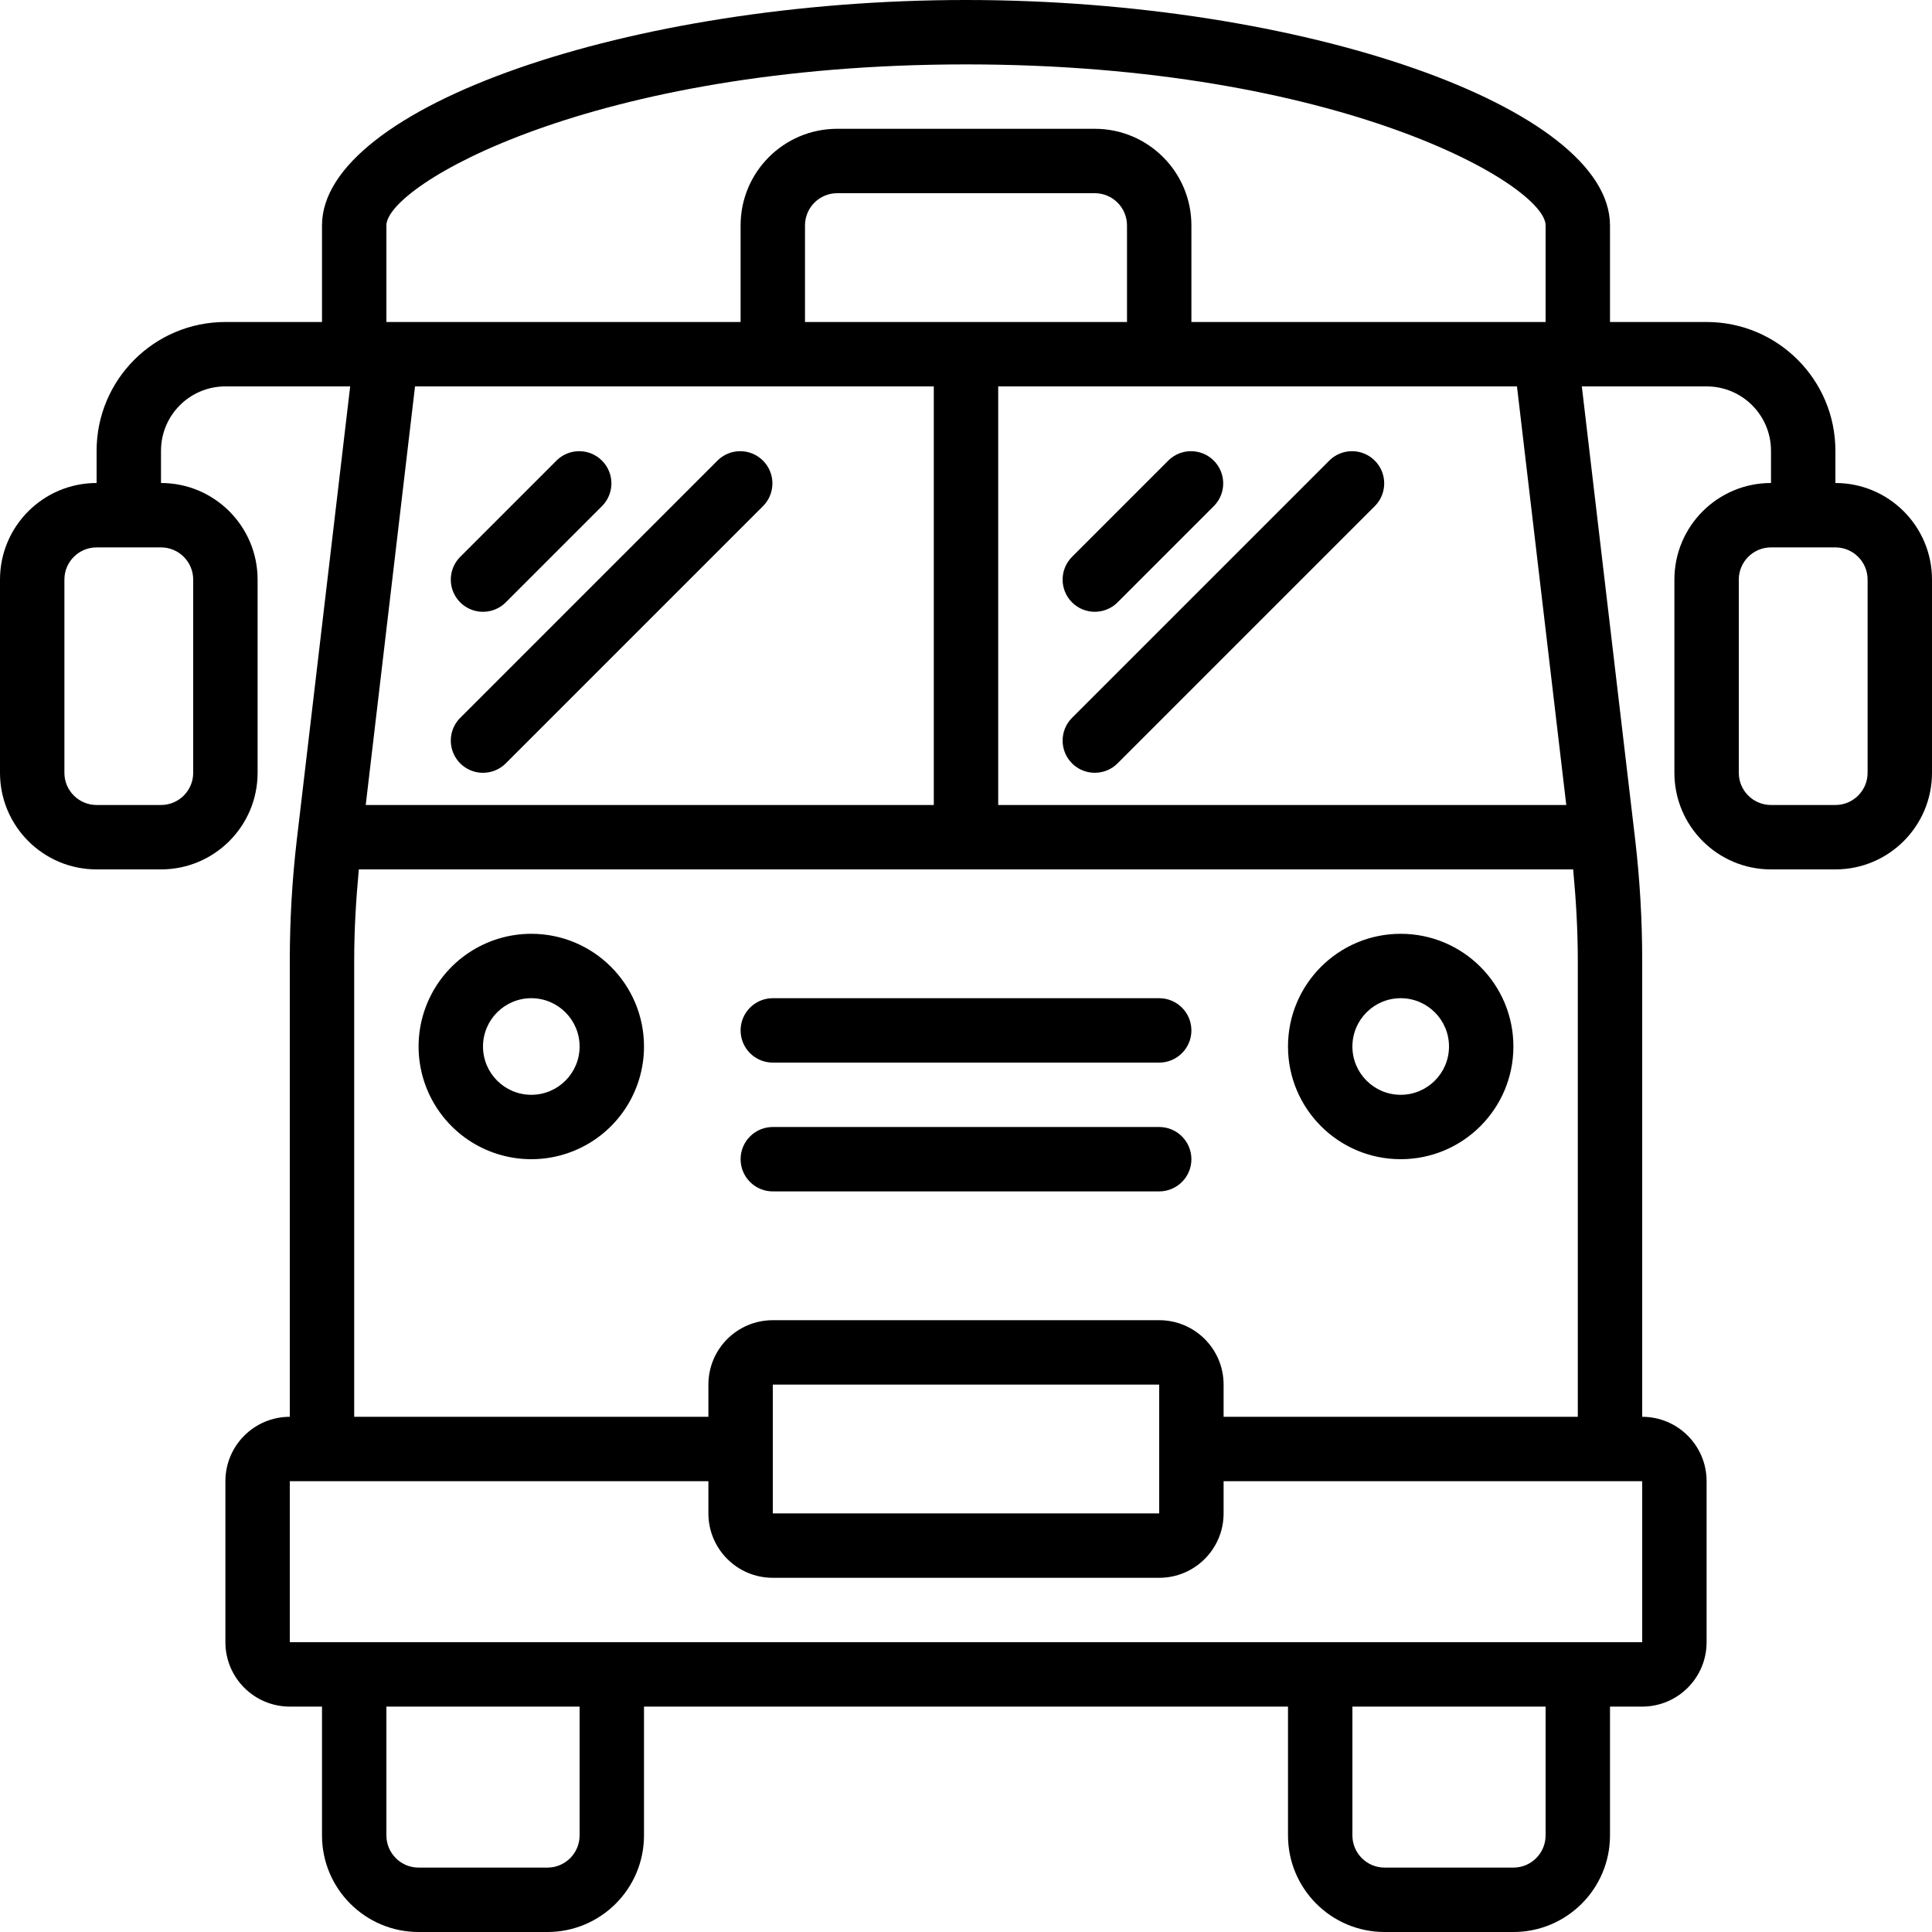
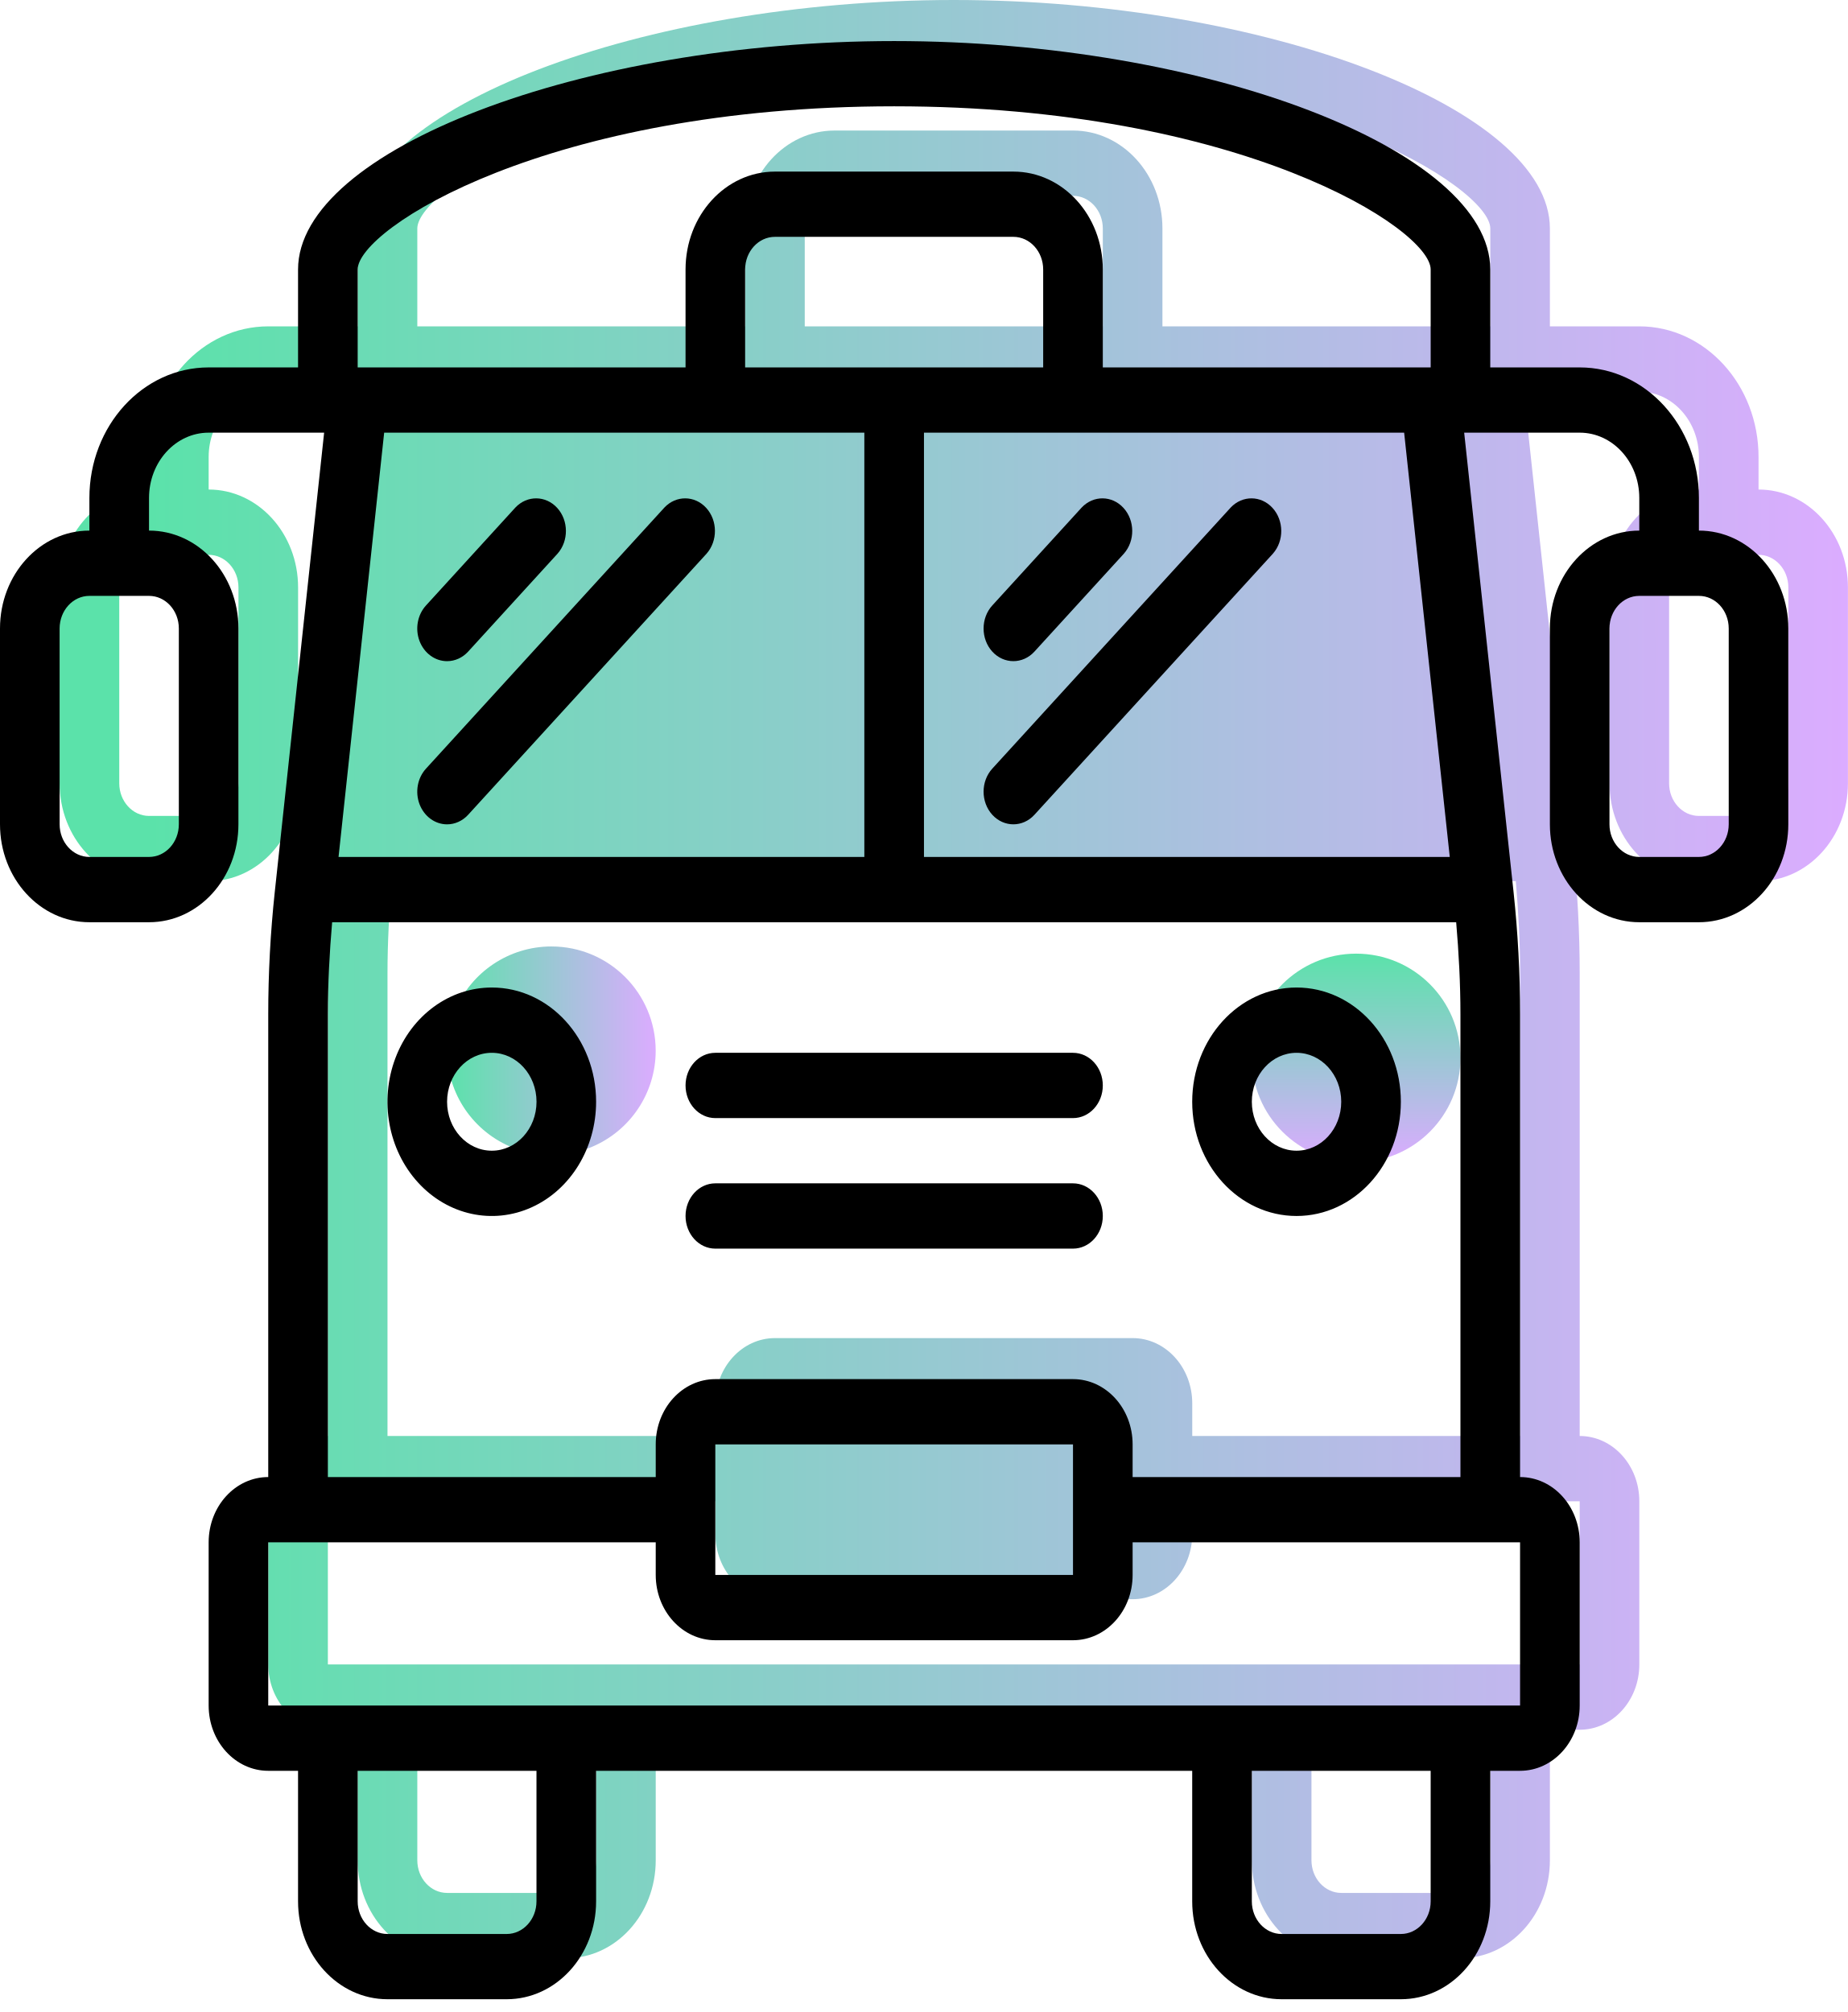
- <svg xmlns="http://www.w3.org/2000/svg" height="512" viewBox="0 0 60 60" width="512">
-   <g fill="#000" fill-rule="nonzero">
-     <path d="M16.5 29c-1.416 0-2.692.853-3.234 2.161s-.242 2.813.759 3.814 2.506 1.3 3.814.759S20 33.916 20 32.5c0-1.933-1.567-3.5-3.5-3.5zm0 5c-.828 0-1.5-.672-1.5-1.5s.672-1.5 1.5-1.5 1.5.672 1.5 1.5-.672 1.5-1.5 1.5zM43.5 29c-1.933 0-3.5 1.567-3.5 3.5s1.567 3.5 3.5 3.5 3.5-1.567 3.5-3.5-1.567-3.5-3.5-3.5zm0 5c-.828 0-1.5-.672-1.5-1.5s.672-1.5 1.5-1.5 1.5.672 1.5 1.5-.672 1.5-1.5 1.5zM36 31H24c-.552 0-1 .448-1 1s.448 1 1 1h12c.552 0 1-.448 1-1s-.448-1-1-1zM36 35H24c-.552 0-1 .448-1 1s.448 1 1 1h12c.552 0 1-.448 1-1s-.448-1-1-1z" />
-     <path d="M3 27h2c1.657 0 3-1.343 3-3v-6c0-1.657-1.343-3-3-3v-1c0-1.105.895-2 2-2h3.875L9.217 26.084A32.4 32.4 0 009 29.82V44c-1.105 0-2 .895-2 2v5c0 1.105.895 2 2 2h1v4c0 1.657 1.343 3 3 3h4c1.657 0 3-1.343 3-3v-4h20v4c0 1.657 1.343 3 3 3h4c1.657 0 3-1.343 3-3v-4h1c1.105 0 2-.895 2-2v-5c0-1.105-.895-2-2-2V29.82a32.426 32.426 0 00-.217-3.737L49.125 12H53c1.105 0 2 .895 2 2v1c-1.657 0-3 1.343-3 3v6c0 1.657 1.343 3 3 3h2c1.657 0 3-1.343 3-3v-6c0-1.657-1.343-3-3-3v-1c0-2.209-1.791-4-4-4h-3V7c0-3.664-9.532-7-20-7S10 3.336 10 7v3H7c-2.209 0-4 1.791-4 4v1c-1.657 0-3 1.343-3 3v6c0 1.657 1.343 3 3 3zm55-9v6c0 .552-.448 1-1 1h-2c-.552 0-1-.448-1-1v-6c0-.552.448-1 1-1h2c.552 0 1 .448 1 1zm-10.889-6l1.531 13H31V12zM35 10H25V7c0-.552.448-1 1-1h8c.552 0 1 .448 1 1zm-11 2h5v13H11.358l1.531-13zm-6 45c0 .552-.448 1-1 1h-4c-.552 0-1-.448-1-1v-4h6zm30 0c0 .552-.448 1-1 1h-4c-.552 0-1-.448-1-1v-4h6zm3-6H9v-5h13v1c0 1.105.895 2 2 2h12c1.105 0 2-.895 2-2v-1h13zm-15-6v2H24v-4h12zm2-1v-1c0-1.105-.895-2-2-2H24c-1.105 0-2 .895-2 2v1H11V29.82c0-.939.056-1.883.144-2.82h37.712c.088.937.144 1.881.144 2.82V44zM12 7c0-1.245 6.384-5 18-5s18 3.755 18 5v3H37V7c0-1.657-1.343-3-3-3h-8c-1.657 0-3 1.343-3 3v3H12zM2 18c0-.552.448-1 1-1h2c.552 0 1 .448 1 1v6c0 .552-.448 1-1 1H3c-.552 0-1-.448-1-1z" />
-     <path d="M15 19c.265-0.0.52-.105.707-.293l3-3c.379-.392.374-1.016-.012-1.402S17.685 13.914 17.293 14.293l-3 3c-.286.286-.371.716-.217 1.09.155.374.519.617.924.617zM15 24c.265-0.0.52-.105.707-.293l8-8c.379-.392.374-1.016-.012-1.402S22.685 13.914 22.293 14.293l-8 8c-.286.286-.371.716-.217 1.09.155.374.519.617.924.617zM33.293 18.707c.39.39 1.024.39 1.414 0l3-3c.379-.392.374-1.016-.012-1.402S36.685 13.914 36.293 14.293l-3 3c-.39.39-.39 1.024 0 1.414zM33.293 23.707c.39.39 1.024.39 1.414 0l8-8c.379-.392.374-1.016-.012-1.402S41.685 13.914 41.293 14.293l-8 8c-.39.39-.39 1.024 0 1.414z" />
-   </g>
+ <svg xmlns="http://www.w3.org/2000/svg" width="45" height="49" viewBox="0 0 45 49" fill="none">
+   <path d="M13.427 23.05C12.4 23.05 11.473 23.669 11.08 24.618C10.687 25.567 10.904 26.66 11.631 27.386C12.357 28.113 13.45 28.33 14.399 27.937C15.348 27.544 15.967 26.617 15.967 25.59C15.967 24.187 14.83 23.05 13.427 23.05Z" fill="url(#paint0_linear)" />
+   <ellipse cx="33.024" cy="25.765" rx="2.54" ry="2.54" fill="url(#paint1_linear)" />
+   <path d="M3.63 21.46H5.081C6.284 21.46 7.259 20.393 7.259 19.076V14.307C7.259 12.99 6.284 11.922 5.081 11.922V11.128C5.081 10.25 5.731 9.538 6.533 9.538H9.345L8.142 20.732C8.037 21.718 7.985 22.709 7.984 23.702V34.972C7.183 34.972 6.533 35.684 6.533 36.562V40.536C6.533 41.414 7.183 42.126 7.984 42.126H8.71V45.305C8.71 46.622 9.685 47.69 10.888 47.69H13.791C14.993 47.69 15.968 46.622 15.968 45.305V42.126H30.484V45.305C30.484 46.622 31.459 47.69 32.662 47.69H35.565C36.767 47.69 37.742 46.622 37.742 45.305V42.126H38.468C39.27 42.126 39.92 41.414 39.92 40.536V36.562C39.92 35.684 39.27 34.972 38.468 34.972V23.702C38.468 22.709 38.415 21.718 38.311 20.732L37.107 9.538H39.92C40.721 9.538 41.371 10.25 41.371 11.128V11.922C40.169 11.922 39.194 12.99 39.194 14.307V19.076C39.194 20.393 40.169 21.46 41.371 21.46H42.823C44.026 21.46 45 20.393 45 19.076V14.307C45 12.99 44.026 11.922 42.823 11.922V11.128C42.823 9.372 41.523 7.948 39.92 7.948H37.742V5.564C37.742 2.652 30.824 0 23.226 0C15.629 0 8.71 2.652 8.71 5.564V7.948H6.533C4.929 7.948 3.63 9.372 3.63 11.128V11.922C2.427 11.922 1.452 12.99 1.452 14.307V19.076C1.452 20.393 2.427 21.46 3.63 21.46ZM43.549 14.307V19.076C43.549 19.515 43.224 19.871 42.823 19.871H41.371C40.97 19.871 40.645 19.515 40.645 19.076V14.307C40.645 13.868 40.97 13.512 41.371 13.512H42.823C43.224 13.512 43.549 13.868 43.549 14.307ZM26.855 7.948H19.597V5.564C19.597 5.125 19.922 4.769 20.323 4.769H26.129C26.53 4.769 26.855 5.125 26.855 5.564V7.948ZM14.517 45.305C14.517 45.744 14.192 46.1 13.791 46.1H10.888C10.487 46.1 10.162 45.744 10.162 45.305V42.126H14.517V45.305ZM36.291 45.305C36.291 45.744 35.966 46.1 35.565 46.1H32.662C32.261 46.1 31.936 45.744 31.936 45.305V42.126H36.291V45.305ZM38.468 40.536H7.984V36.562H17.42V37.357C17.42 38.235 18.07 38.947 18.871 38.947H27.581C28.383 38.947 29.033 38.235 29.033 37.357V36.562H38.468V40.536ZM29.033 34.972V34.178C29.033 33.3 28.383 32.588 27.581 32.588H18.871C18.07 32.588 17.42 33.3 17.42 34.178V34.972H9.436V23.702C9.436 22.956 9.477 22.205 9.54 21.46H36.912C36.976 22.205 37.017 22.956 37.017 23.702V34.972H29.033ZM10.162 5.564C10.162 4.574 14.795 1.59 23.226 1.59C31.657 1.59 36.291 4.574 36.291 5.564V7.948H28.307V5.564C28.307 4.247 27.332 3.179 26.129 3.179H20.323C19.12 3.179 18.146 4.247 18.146 5.564V7.948H10.162V5.564ZM2.904 14.307C2.904 13.868 3.229 13.512 3.63 13.512H5.081C5.482 13.512 5.807 13.868 5.807 14.307V19.076C5.807 19.515 5.482 19.871 5.081 19.871H3.63C3.229 19.871 2.904 19.515 2.904 19.076V14.307Z" fill="url(#paint2_linear)" />
+   <path d="M11.976 24.05C10.948 24.05 10.022 24.728 9.629 25.768C9.236 26.807 9.453 28.004 10.18 28.799C10.906 29.595 11.999 29.833 12.948 29.402C13.897 28.972 14.516 27.957 14.516 26.832C14.516 25.296 13.379 24.05 11.976 24.05ZM11.976 28.024C11.375 28.024 10.887 27.491 10.887 26.832C10.887 26.174 11.375 25.64 11.976 25.64C12.577 25.64 13.065 26.174 13.065 26.832C13.065 27.491 12.577 28.024 11.976 28.024ZM31.573 24.05C30.17 24.05 29.032 25.296 29.032 26.832C29.032 28.369 30.17 29.614 31.573 29.614C32.976 29.614 34.113 28.369 34.113 26.832C34.113 25.296 32.976 24.05 31.573 24.05ZM31.573 28.024C30.971 28.024 30.484 27.491 30.484 26.832C30.484 26.174 30.971 25.64 31.573 25.64C32.174 25.64 32.661 26.174 32.661 26.832C32.661 27.491 32.174 28.024 31.573 28.024ZM26.129 25.64H17.419C17.019 25.64 16.694 25.996 16.694 26.435C16.694 26.874 17.019 27.23 17.419 27.23H26.129C26.53 27.23 26.855 26.874 26.855 26.435C26.855 25.996 26.53 25.64 26.129 25.64ZM26.129 28.819H17.419C17.019 28.819 16.694 29.175 16.694 29.614C16.694 30.053 17.019 30.409 17.419 30.409H26.129C26.53 30.409 26.855 30.053 26.855 29.614C26.855 29.175 26.53 28.819 26.129 28.819Z" fill="black" />
+   <path d="M2.177 22.46H3.629C4.832 22.46 5.806 21.392 5.806 20.075V15.306C5.806 13.989 4.832 12.922 3.629 12.922V12.127C3.629 11.249 4.279 10.537 5.081 10.537H7.893L6.69 21.732C6.585 22.718 6.532 23.709 6.532 24.701V35.972C5.731 35.972 5.081 36.684 5.081 37.562V41.536C5.081 42.414 5.731 43.126 6.532 43.126H7.258V46.305C7.258 47.622 8.233 48.689 9.435 48.689H12.339C13.541 48.689 14.516 47.622 14.516 46.305V43.126H29.032V46.305C29.032 47.622 30.007 48.689 31.209 48.689H34.113C35.315 48.689 36.29 47.622 36.29 46.305V43.126H37.016C37.818 43.126 38.468 42.414 38.468 41.536V37.562C38.468 36.684 37.818 35.972 37.016 35.972V24.701C37.016 23.709 36.963 22.717 36.858 21.731L35.655 10.537H38.468C39.269 10.537 39.919 11.249 39.919 12.127V12.922C38.717 12.922 37.742 13.989 37.742 15.306V20.075C37.742 21.392 38.717 22.46 39.919 22.46H41.371C42.573 22.46 43.548 21.392 43.548 20.075V15.306C43.548 13.989 42.573 12.922 41.371 12.922V12.127C41.371 10.371 40.071 8.948 38.468 8.948H36.29V6.563C36.29 3.651 29.372 1 21.774 1C14.176 1 7.258 3.651 7.258 6.563V8.948H5.081C3.477 8.948 2.177 10.371 2.177 12.127V12.922C0.975 12.922 0 13.989 0 15.306V20.075C0 21.392 0.975 22.46 2.177 22.46ZM42.097 15.306V20.075C42.097 20.514 41.772 20.87 41.371 20.87H39.919C39.518 20.87 39.193 20.514 39.193 20.075V15.306C39.193 14.867 39.518 14.512 39.919 14.512H41.371C41.772 14.512 42.097 14.867 42.097 15.306ZM34.193 10.537L35.304 20.87H22.5V10.537H34.193ZM25.403 8.948H18.145V6.563C18.145 6.124 18.47 5.768 18.871 5.768H24.677C25.078 5.768 25.403 6.124 25.403 6.563V8.948ZM17.419 10.537H21.048V20.87H8.244L9.355 10.537H17.419ZM13.064 46.305C13.064 46.744 12.739 47.1 12.339 47.1H9.435C9.035 47.1 8.71 46.744 8.71 46.305V43.126H13.064V46.305ZM34.839 46.305C34.839 46.744 34.514 47.1 34.113 47.1H31.209C30.809 47.1 30.484 46.744 30.484 46.305V43.126H34.839V46.305ZM37.016 41.536H6.532V37.562H15.968V38.356C15.968 39.234 16.618 39.946 17.419 39.946H26.129C26.931 39.946 27.581 39.234 27.581 38.356V37.562H37.016V41.536ZM26.129 36.767V38.356H17.419V35.177H26.129V36.767ZM27.581 35.972V35.177C27.581 34.299 26.931 33.587 26.129 33.587H17.419C16.618 33.587 15.968 34.299 15.968 35.177V35.972H7.984V24.701C7.984 23.955 8.024 23.205 8.088 22.46H35.46C35.524 23.205 35.564 23.955 35.564 24.701V35.972H27.581ZM8.71 6.563C8.71 5.574 13.343 2.589 21.774 2.589C30.205 2.589 34.839 5.574 34.839 6.563V8.948H26.855V6.563C26.855 5.246 25.88 4.179 24.677 4.179H18.871C17.668 4.179 16.694 5.246 16.694 6.563V8.948H8.71V6.563ZM1.452 15.306C1.452 14.867 1.777 14.512 2.177 14.512H3.629C4.03 14.512 4.355 14.867 4.355 15.306V20.075C4.355 20.514 4.03 20.87 3.629 20.87H2.177C1.777 20.87 1.452 20.514 1.452 20.075V15.306Z" fill="black" />
+   <path d="M10.887 16.102C11.079 16.102 11.264 16.018 11.4 15.869L13.577 13.484C13.852 13.172 13.848 12.677 13.569 12.37C13.289 12.063 12.836 12.059 12.551 12.36L10.374 14.745C10.166 14.972 10.104 15.314 10.216 15.611C10.329 15.908 10.593 16.102 10.887 16.102ZM10.887 20.076C11.079 20.076 11.264 19.992 11.4 19.843L17.206 13.484C17.481 13.172 17.477 12.677 17.198 12.37C16.918 12.063 16.465 12.059 16.18 12.36L10.374 18.719C10.166 18.946 10.104 19.288 10.216 19.585C10.329 19.882 10.593 20.076 10.887 20.076ZM24.164 15.869C24.447 16.179 24.907 16.179 25.19 15.869L27.368 13.484C27.643 13.172 27.639 12.677 27.359 12.37C27.079 12.063 26.626 12.059 26.341 12.36L24.164 14.745C23.881 15.055 23.881 15.558 24.164 15.869ZM24.164 19.843C24.447 20.153 24.907 20.153 25.19 19.843L30.997 13.484C31.272 13.172 31.268 12.677 30.988 12.37C30.708 12.063 30.255 12.059 29.97 12.36L24.164 18.719C23.881 19.029 23.881 19.532 24.164 19.843Z" fill="black" />
+   <defs>
+     <linearGradient id="paint0_linear" x1="10.887" y1="25.861" x2="15.967" y2="25.861" gradientUnits="userSpaceOnUse">
+       <stop stop-color="#5BE2AA" />
+       <stop offset="1" stop-color="#DBACFF" />
+     </linearGradient>
+     <linearGradient id="paint1_linear" x1="33.024" y1="23.225" x2="33.024" y2="28.306" gradientUnits="userSpaceOnUse">
+       <stop stop-color="#5BE2AA" />
+       <stop offset="1" stop-color="#DBACFF" />
+     </linearGradient>
+     <linearGradient id="paint2_linear" x1="3.63" y1="23.226" x2="45" y2="23.226" gradientUnits="userSpaceOnUse">
+       <stop stop-color="#5BE2AA" />
+       <stop offset="1" stop-color="#DBACFF" />
+     </linearGradient>
+   </defs>
</svg>
